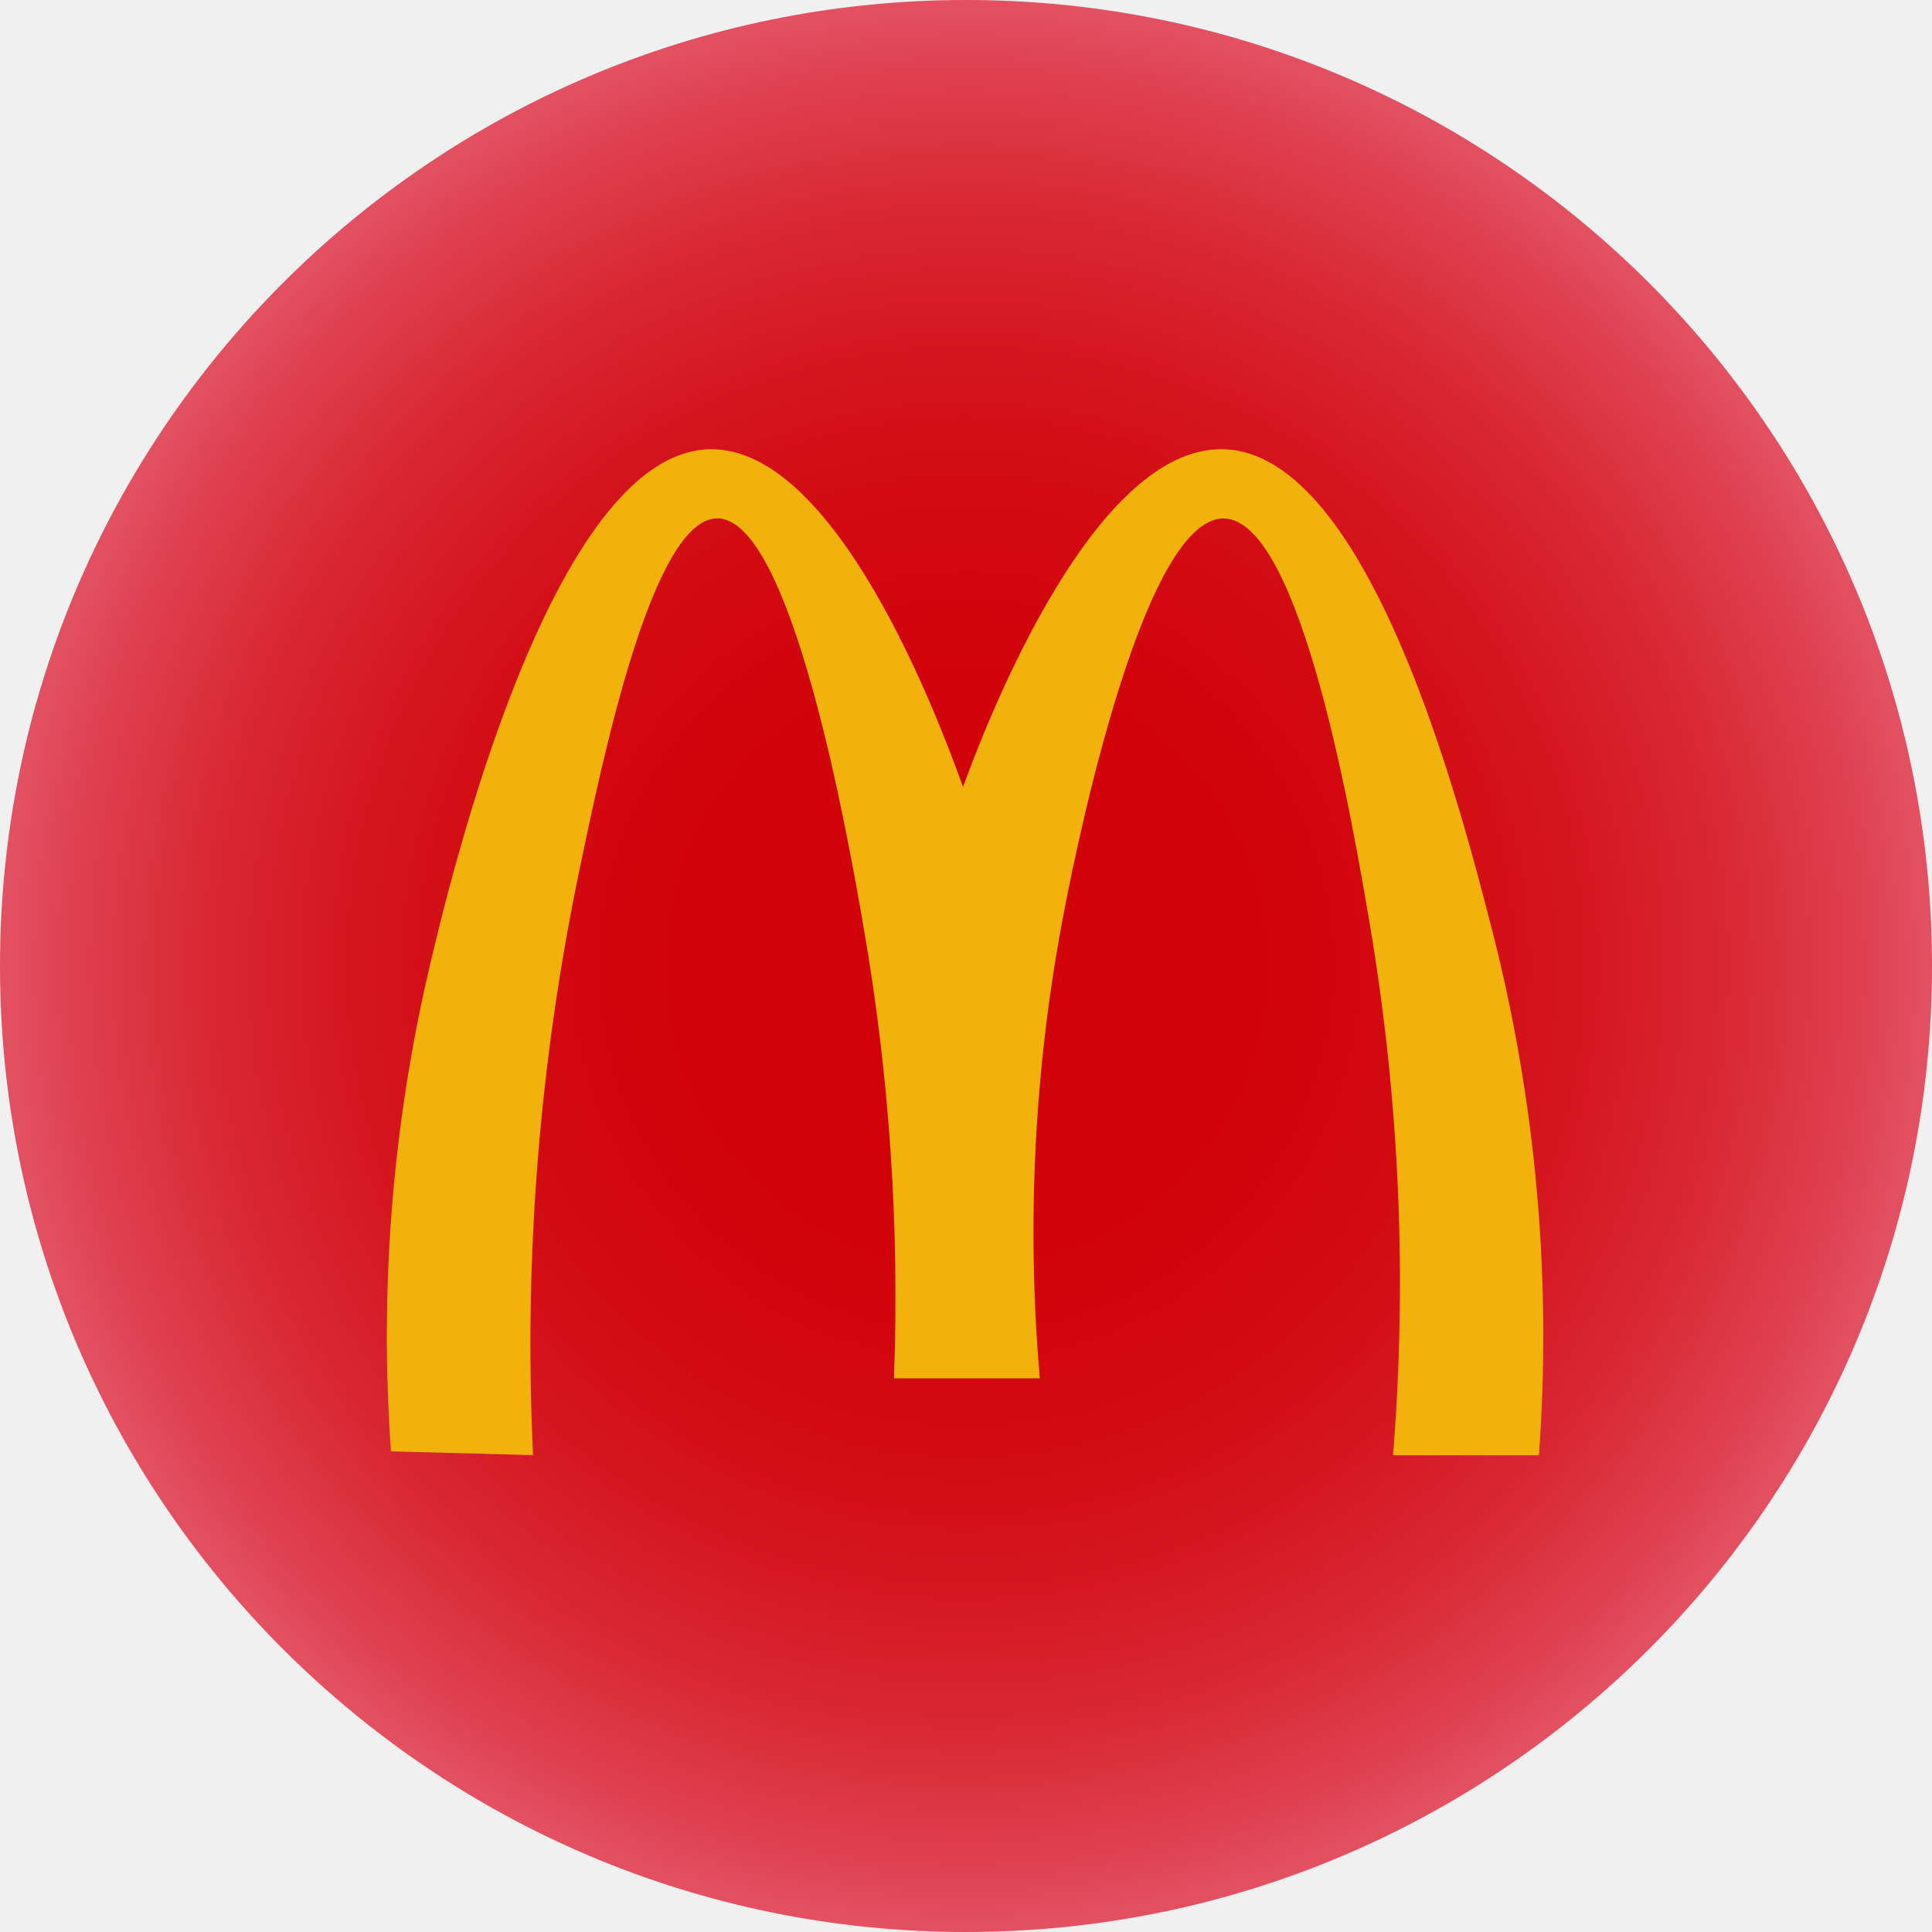
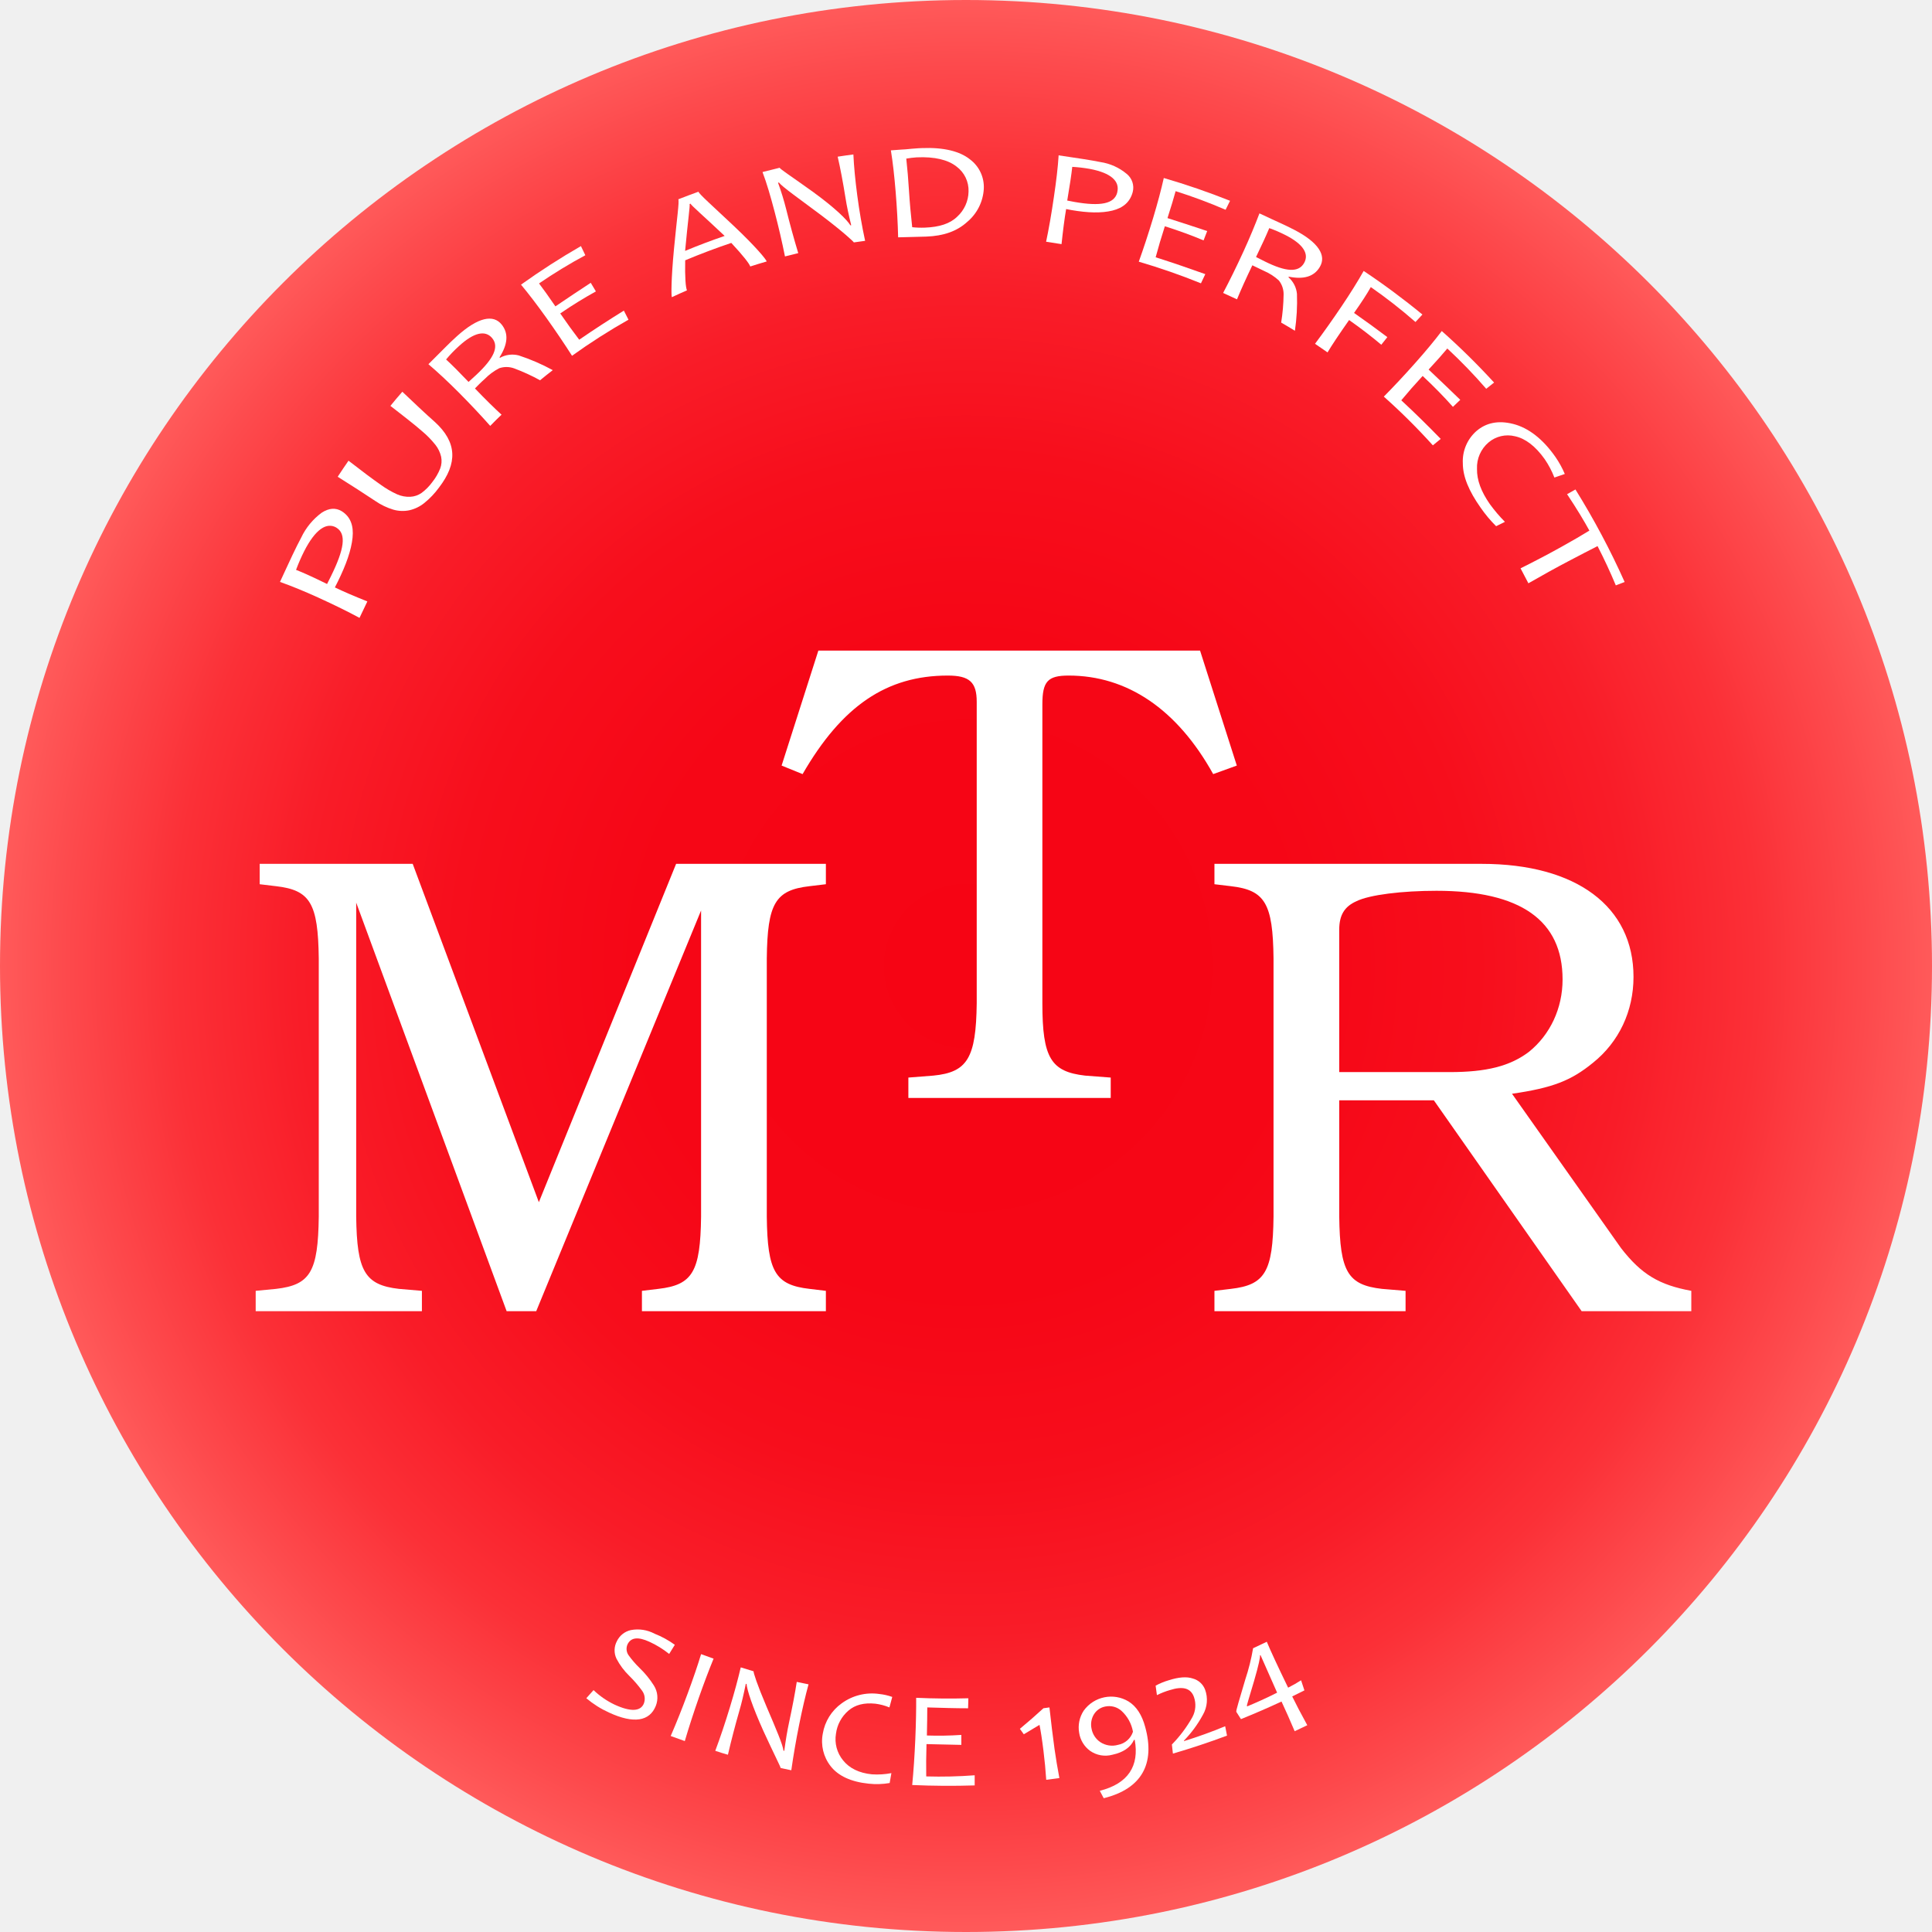
<svg xmlns="http://www.w3.org/2000/svg" viewBox="0 0 492 492">
  <defs>
-     <style>.cls-1{fill:url(#radial-gradient);}.cls-2{fill:#f2b20c;}</style>
+     <style>.cls-1{fill:url(#radial-gradient);}.cls-2,.cls-3{font-size:167.28px;font-family:BookmanOldStyle, Bookman Old Style;}.cls-2,.cls-3,.cls-4{fill:#fff;}.cls-2{letter-spacing:0.02em;}.cls-3{letter-spacing:0.02em;}</style>
    <radialGradient id="radial-gradient" cx="246" cy="246" r="246" gradientUnits="userSpaceOnUse">
-       <stop offset="0" stop-color="#d00007" />
-       <stop offset="0.3" stop-color="#d1020a" />
-       <stop offset="0.49" stop-color="#d20a12" />
-       <stop offset="0.65" stop-color="#d51721" />
-       <stop offset="0.8" stop-color="#d92a36" />
-       <stop offset="0.93" stop-color="#df4151" />
-       <stop offset="0.99" stop-color="#e25061" />
+       <stop offset="0" stop-color="#f60414" />
+       <stop offset="0.34" stop-color="#f60616" />
+       <stop offset="0.53" stop-color="#f70e1c" />
+       <stop offset="0.69" stop-color="#f91c28" />
+       <stop offset="0.82" stop-color="#fb3037" />
+       <stop offset="0.93" stop-color="#fd494c" />
+       <stop offset="1" stop-color="#ff5a5a" />
    </radialGradient>
  </defs>
  <g id="Layer_2" data-name="Layer 2">
    <g id="Layer_1-2" data-name="Layer 1">
      <circle class="cls-1" cx="246" cy="246" r="246" />
-       <path class="cls-2" d="M99.57,369.6a411.25,411.25,0,0,1,9.78-123.19c4.92-20.92,30.89-131.14,71.37-132,32.06-.67,57.92,67.58,64.53,86,4-11,32-87.18,66.48-86,37.2,1.24,60.39,91.78,68.44,123.19a416,416,0,0,1,11.73,133H354.75a547.8,547.8,0,0,0-5.87-134.92c-4.22-25-17.42-103.19-37.15-103.64-21.69-.49-39.48,93.32-41.06,101.68A431.28,431.28,0,0,0,264.8,351H227.65a549.37,549.37,0,0,0-7.82-115.37C216,213.49,201.69,132.06,182.68,132c-16.49,0-29.19,61.06-35.2,89.95a591.2,591.2,0,0,0-11.73,148.61Z" />
+       <text class="cls-2" transform="translate(60.77 333.91)">M</text>
+       <text class="cls-3" transform="translate(205.23 279.6)">T</text>
+       <text class="cls-3" transform="translate(304.08 333.91)">R</text>
+       <path class="cls-4" d="M87,130.17c2.21,1.37,3.1,3.62,2.78,6.76s-1.6,6.81-3.77,11.22c-.27.56-.51,1-.73,1.44,2.23,1.08,5,2.26,8.27,3.57q-1,2.07-2,4.19-4.26-2.32-10.48-5.16-5.34-2.43-9.77-4c.54-1.2,1.09-2.38,1.65-3.56.17-.38.67-1.47,1.51-3.24s1.59-3.26,2.23-4.46a16.78,16.78,0,0,1,5.24-6.37C83.79,129.36,85.48,129.26,87,130.17Zm-1.32,4.2c-2.51-1.47-5.36.4-8.22,6a47.23,47.23,0,0,0-2.07,4.75q2.6,1,7.9,3.6c.27-.53.61-1.19,1-2C87.66,139.88,88.29,135.94,85.65,134.37Z" />
+       <path class="cls-4" d="M102.46,99.76q2.34,2.23,4.39,4.15t3.87,3.53c5.67,5.16,5.85,10.52,1.06,16.74a20.62,20.62,0,0,1-3.71,3.9,9.32,9.32,0,0,1-3.81,1.86,8.52,8.52,0,0,1-4.12-.16,16.48,16.48,0,0,1-4.55-2.19q-2.1-1.41-4.49-2.94T86,121.41c.9-1.38,1.82-2.75,2.75-4.09q5.15,4,8.18,6.11a23.91,23.91,0,0,0,4.19,2.45,7.46,7.46,0,0,0,3.36.63,5.44,5.44,0,0,0,2.9-1,12.72,12.72,0,0,0,2.72-2.76,13.43,13.43,0,0,0,2-3.44,5.43,5.43,0,0,0,.24-3,7.7,7.7,0,0,0-1.48-3.06,24.14,24.14,0,0,0-3.49-3.54c-.91-.78-2-1.71-3.34-2.75s-2.85-2.26-4.61-3.6Q100.92,101.51,102.46,99.76Z" />
+       <path class="cls-4" d="M140.77,94.26q-1.64,1.26-3.24,2.58a48.43,48.43,0,0,0-6.52-3,5.74,5.74,0,0,0-3.85-.08,14.28,14.28,0,0,0-3.72,2.75c-1,.88-1.78,1.69-2.49,2.41q3.83,4,6.77,6.68c-1,.94-1.93,1.89-2.88,2.86q-3.54-4-8-8.5-4.26-4.26-7.74-7.21c.81-.83,1.64-1.66,2.47-2.47.53-.52,1.2-1.18,2-2s1.73-1.7,2.81-2.68c5.35-4.82,9.25-5.62,11.38-2.94,1.8,2.24,1.55,5-.55,8.33l.11.13a6.49,6.49,0,0,1,4.78-.61A51.17,51.17,0,0,1,140.77,94.26ZM125.33,86.1c-1.73-2.07-4.62-1.49-8.47,2.05a32.71,32.71,0,0,0-3.26,3.39q2.18,2,5.72,5.72c.69-.63,1.34-1.24,2-1.83C125.73,91.29,127.16,88.31,125.33,86.1Z" />
+       <path class="cls-4" d="M158.87,79.1c.39.77.78,1.54,1.18,2.31a158.17,158.17,0,0,0-14.38,9.19q-2.85-4.48-6.56-9.7-3.51-4.91-6.43-8.41,7.42-5.31,15.26-9.82L149.06,65a129.08,129.08,0,0,0-11.79,7.18c1.08,1.41,2.46,3.35,4.17,5.84,3.35-2.29,6.36-4.26,9-6l1.31,2.19c-2.9,1.61-5.94,3.46-9.08,5.61,1.66,2.42,3.27,4.64,4.83,6.69C151.44,83.8,155.23,81.36,158.87,79.1Z" />
+       <path class="cls-4" d="M195.25,66.58c-1.4.41-2.8.83-4.19,1.28-.24-.73-1.8-2.75-4.83-6q-5.94,2-11.74,4.43c-.09,4.36.12,6.9.45,7.65-1.29.56-2.57,1.14-3.85,1.74-.16-.38-.2-4.43.54-12.23s1.39-12.07,1.11-12.7q2.55-1,5.13-1.93c.21.65,3.4,3.43,9,8.72S195.06,66,195.25,66.58Zm-10.71-6.5c-5.49-5.18-8.55-7.8-8.69-8.21l-.24.09c.15.33-.44,4.33-1.14,11.93Q179.45,61.82,184.54,60.08Z" />
+       <path class="cls-4" d="M220.31,61.33l-2.87.4c-.05-.17-2.61-2.6-8.27-6.89-6-4.48-9.77-7.12-10.82-8.36l-.22.05a67.26,67.26,0,0,1,2.08,6.76q1.38,5.57,3.07,11.17c-1.13.27-2.26.55-3.38.84-.73-3.63-1.6-7.43-2.64-11.38s-2-7.26-3.08-10.11c1.45-.38,2.92-.74,4.38-1.09.06.33,3.05,2.25,8.48,6.15,5.66,4.12,8.65,7.08,9.52,8.51l.21,0c-.66-2.71-1.15-5-1.45-6.94q-1-6.24-2-10.54c1.33-.21,2.65-.39,4-.57q.21,4.55,1,10.51T220.31,61.33Z" />
+       <path class="cls-4" d="M250.53,48.14a11.83,11.83,0,0,1-4.22,8.37c-2.61,2.38-6,3.57-10.41,3.74-1.43.06-3.82.08-7.18.19-.09-3.53-.29-7.42-.64-11.66-.33-4-.72-7.49-1.21-10.49l2.57-.19c.63,0,1.58-.12,2.86-.23s2.12-.15,2.53-.16c5.52-.22,9.62.83,12.16,2.86A8.79,8.79,0,0,1,250.53,48.14Zm-3.88.64a7.58,7.58,0,0,0-3.08-6.38c-2.15-1.7-5.56-2.54-10.13-2.33a25.2,25.2,0,0,0-2.65.32c.29,2.64.52,5.35.69,8.15.19,3.06.47,6.17.82,9.32a22.22,22.22,0,0,0,3.23.11c3.68-.14,6.4-1,8.24-2.8A8.86,8.86,0,0,0,246.65,48.78Z" />
+       <path class="cls-4" d="M288.46,48.89c-.66,2.52-2.41,4.06-5.19,4.74s-6.22.59-10.4-.13c-.53-.09-1-.18-1.37-.26-.42,2.45-.8,5.42-1.17,8.93-1.31-.22-2.62-.42-3.93-.61.67-3.17,1.35-7,2-11.51.57-3.87,1-7.37,1.19-10.49l3.33.5,3.05.46c1.68.26,3.11.52,4.27.75a13.53,13.53,0,0,1,6.67,3A4.49,4.49,0,0,1,288.46,48.89Zm-3.94.06c.69-2.83-1.61-4.92-7-5.94a37.34,37.34,0,0,0-4.46-.52c-.2,1.85-.62,4.71-1.28,8.58.51.11,1.14.23,1.87.36C280.21,52.58,283.79,51.94,284.52,49Z" />
+       <path class="cls-4" d="M306.94,69.81l-1.11,2.34A165.79,165.79,0,0,0,290,66.64q1.8-5,3.65-11.11,1.73-5.76,2.72-10.2,8.55,2.49,16.87,5.8c-.38.77-.75,1.53-1.13,2.29a132.69,132.69,0,0,0-12.73-4.74q-.69,2.57-2.07,6.86c3.79,1.2,7.15,2.32,10.11,3.3-.31.8-.62,1.59-.92,2.38-3-1.27-6.32-2.48-9.86-3.6q-1.35,4.18-2.34,7.9C298.73,66.93,302.94,68.38,306.94,69.81Z" />
+       <path class="cls-4" d="M329.76,84.23c-1.16-.71-2.32-1.41-3.5-2.08a48.68,48.68,0,0,0,.62-7.13,5.6,5.6,0,0,0-1.21-3.6A13.47,13.47,0,0,0,321.92,69c-1.12-.56-2.13-1-3-1.44q-2.4,5-3.91,8.67c-1.17-.56-2.35-1.1-3.53-1.63,1.65-3.13,3.38-6.63,5.16-10.51,1.67-3.65,3-6.89,4.09-9.75,1,.46,2,.92,3,1.4l2.46,1.13c1,.45,2.13,1,3.38,1.64,6.2,3.21,8.29,6.56,6.52,9.49-1.47,2.47-4.11,3.21-7.89,2.46a1.09,1.09,0,0,0-.08.15,6.39,6.39,0,0,1,2.16,4.22A51.87,51.87,0,0,1,329.76,84.23ZM332.09,67c1.34-2.34-.18-4.81-4.69-7.11a34.44,34.44,0,0,0-4.17-1.8c-.76,1.84-1.89,4.29-3.37,7.36l2.3,1.16C327.42,69.21,330.67,69.48,332.09,67Z" />
+       <path class="cls-4" d="M362.23,80.1,360.46,82a128.82,128.82,0,0,0-11.37-8.89c-.93,1.66-2.35,3.86-4.27,6.58q4.4,3.08,8.48,6.16l-1.54,1.94c-2.48-2.08-5.21-4.19-8.2-6.29q-3.84,5.47-5.49,8.24c-1.06-.75-2.12-1.47-3.19-2.19q3.19-4.25,6.77-9.55,3.36-5,5.62-9A185,185,0,0,1,362.23,80.1Z" />
+       <path class="cls-4" d="M366.89,111.77l-2,1.64A160.33,160.33,0,0,0,352.4,101c2.49-2.52,5.16-5.36,8-8.56q4-4.5,6.76-8.14a181,181,0,0,1,13.32,13.12l-2,1.59a129.38,129.38,0,0,0-9.91-10.26c-1.13,1.36-2.71,3.15-4.76,5.36,3,2.83,5.7,5.42,8.06,7.71L370,103.61q-3.45-3.89-7.71-7.87c-2,2.16-3.8,4.22-5.44,6.2C360.43,105.26,363.76,108.55,366.89,111.77Z" />
+       <path class="cls-4" d="M383.24,132.89,381,134a33.19,33.19,0,0,1-3.95-4.72c-3-4.25-4.53-7.91-4.53-11.32a10.25,10.25,0,0,1,3.44-8.17c2.45-2.12,5.58-2.81,9.42-1.82s7.49,3.77,10.72,8.39a24.44,24.44,0,0,1,2.39,4.34l-2.65.91a23.22,23.22,0,0,0-2.46-4.67c-2.38-3.35-4.95-5.28-7.56-5.84a7.57,7.57,0,0,0-6.76,1.58,8.36,8.36,0,0,0-2.93,6.72c-.05,2.87,1.06,5.81,3.29,9A38.85,38.85,0,0,0,383.24,132.89Z" />
+       <path class="cls-4" d="M413.73,148.21l-2.25.86c-1.38-3.31-2.92-6.64-4.65-10-1.95,1-4.42,2.26-7.39,3.83-3.28,1.72-6.68,3.61-10.22,5.64q-1-1.92-2-3.81c3.48-1.73,6.93-3.53,10.34-5.43q4.35-2.42,7.19-4.18c-1.25-2.28-3.11-5.42-5.68-9.27l2.13-1.2A197.5,197.5,0,0,1,413.73,148.21Z" />
+       <path class="cls-4" d="M167,434.43c-1.56,3.89-5.59,4.62-11.92,1.68a24.85,24.85,0,0,1-5.77-3.64c.62-.68,1.23-1.38,1.84-2.07a20.46,20.46,0,0,0,5.32,3.68c4.13,1.91,6.65,1.76,7.49-.25a3.44,3.44,0,0,0-.45-3.28,30,30,0,0,0-3.23-3.75,17.26,17.26,0,0,1-3.29-4.4,4.94,4.94,0,0,1,.1-4.45,5.2,5.2,0,0,1,3.54-2.83,9.19,9.19,0,0,1,6.07.92,23.42,23.42,0,0,1,5.15,2.82l-1.44,2.33a23.89,23.89,0,0,0-5.06-3.11c-2.83-1.29-4.66-1.12-5.53.64a2.8,2.8,0,0,0,.21,2.74,24.26,24.26,0,0,0,2.86,3.32,23.76,23.76,0,0,1,3.64,4.47A5.72,5.72,0,0,1,167,434.43Z" />
+       <path class="cls-4" d="M174.39,443.38c-1.2-.42-2.39-.85-3.59-1.29q2.2-5.08,4.33-10.85t3.41-10c1.06.4,2.12.78,3.18,1.15q-1.77,4.32-3.73,9.87C176.63,436.16,175.42,439.86,174.39,443.38Z" />
+       <path class="cls-4" d="M201.51,450.81l-2.72-.57c.06-.19-1.57-3.3-4.37-9.4-2.89-6.42-4.15-10.43-4.31-12l-.18-.05c-.55,2.69-1.09,5-1.64,6.86q-1.59,5.52-2.92,11.21c-1.08-.31-2.15-.63-3.22-1,1.3-3.47,2.53-7.16,3.72-11.07s2.08-7.24,2.77-10.18l3.27,1c-.07.31.87,3.3,3.27,8.94,2.53,5.92,4.13,9.66,4.35,11.29l.2,0c.36-2.76.76-5.08,1.17-7q1.33-6.18,2-10.53l3,.62q-1.2,4.37-2.39,10.28T201.51,450.81Z" />
+       <path class="cls-4" d="M227,451.54c-.14.84-.29,1.68-.44,2.52a19.1,19.1,0,0,1-5.33.17c-4.53-.46-7.79-2-9.7-4.46a10.23,10.23,0,0,1-2-8.28,11.89,11.89,0,0,1,4.82-7.73,13.08,13.08,0,0,1,9.58-2.37,14.08,14.08,0,0,1,3.29.75l-.72,2.67a14,14,0,0,0-3.58-.95c-2.86-.29-5.13.27-6.86,1.76a9.3,9.3,0,0,0-3.17,5.87,8.45,8.45,0,0,0,1.8,6.79c1.59,2,4.07,3.25,7.38,3.57A19.39,19.39,0,0,0,227,451.54Z" />
+       <path class="cls-4" d="M248.21,452.09c0,.86,0,1.72,0,2.58q-7.95.25-15.91-.1.51-5.28.79-11.66.25-6,.22-10.55c4.42.2,8.86.24,13.29.12,0,.85-.05,1.7-.07,2.55-3.27,0-6.74-.11-10.39-.22q0,2.65-.1,7.15a87.47,87.47,0,0,0,8.77-.15l0,2.54c-2.77-.06-5.73-.11-8.87-.2q-.13,4.38-.07,8.23A118.18,118.18,0,0,0,248.21,452.09Z" />
+       <path class="cls-4" d="M269.78,452.8l-3.35.44q-.23-3.6-.71-7.45c-.37-3-.72-5.15-1-6.54q-2,1.22-4,2.4l-1-1.39q3.09-2.56,6-5.24l1.53-.21q.6,5.49,1.3,10.61Q269.06,449,269.78,452.8Z" />
+       <path class="cls-4" d="M291.64,439.81c2.57,9.33-.86,15.72-10.57,18.12q-.49-.94-1-1.89c7.2-1.81,10.13-6.32,8.89-13l-.19.05c-.86,1.89-2.7,3.17-5.49,3.77a6.8,6.8,0,0,1-5.69-1,7,7,0,0,1-2.77-4.56,7.81,7.81,0,0,1,1.15-5.66,8.6,8.6,0,0,1,11.45-2.33C289.4,434.56,290.81,436.7,291.64,439.81ZM288.52,441a9.42,9.42,0,0,0-2.94-5.33,4.73,4.73,0,0,0-4.05-1.1,4.31,4.31,0,0,0-3,2.08,5,5,0,0,0-.56,3.57,5.27,5.27,0,0,0,2.22,3.42,5.48,5.48,0,0,0,4.53.7A4.94,4.94,0,0,0,288.52,441Z" />
+       <path class="cls-4" d="M312,439.6c.16.8.31,1.59.47,2.39q-6.82,2.55-13.78,4.58c-.08-.77-.17-1.55-.26-2.32a33,33,0,0,0,5.24-7,6.37,6.37,0,0,0,.38-5.09c-.8-2.27-2.83-2.82-6.12-1.77a19.74,19.74,0,0,0-3.31,1.29l-.33-2.41a16.4,16.4,0,0,1,3.28-1.36c2.56-.82,4.61-1,6.19-.46a4.62,4.62,0,0,1,3.13,2.84,7.56,7.56,0,0,1-.54,6.36,29.35,29.35,0,0,1-4.84,6.6c0,.05,0,.09,0,.14Q306.87,441.73,312,439.6Z" />
+       <path class="cls-4" d="M331.33,427.9c.29.85.57,1.71.85,2.57-1,.53-2.07,1-3.11,1.54.93,1.91,2.2,4.35,3.84,7.33l-3.21,1.53c-1.15-2.71-2.26-5.23-3.35-7.56q-5.12,2.38-10.33,4.48l-1.18-1.85c-.13-.27.75-3,2.27-8.2a53.48,53.48,0,0,0,2-8c1.17-.54,2.33-1.09,3.49-1.65q1.49,3.57,5.43,11.69A36.05,36.05,0,0,0,331.33,427.9ZM321,421.49l-.14.07c.12.27-.31,2.44-1.5,6.51s-1.89,6.18-1.82,6.35l.06.13c2.12-.89,4.68-2,7.63-3.5Q323.07,426.23,321,421.49Z" />
    </g>
  </g>
</svg>
